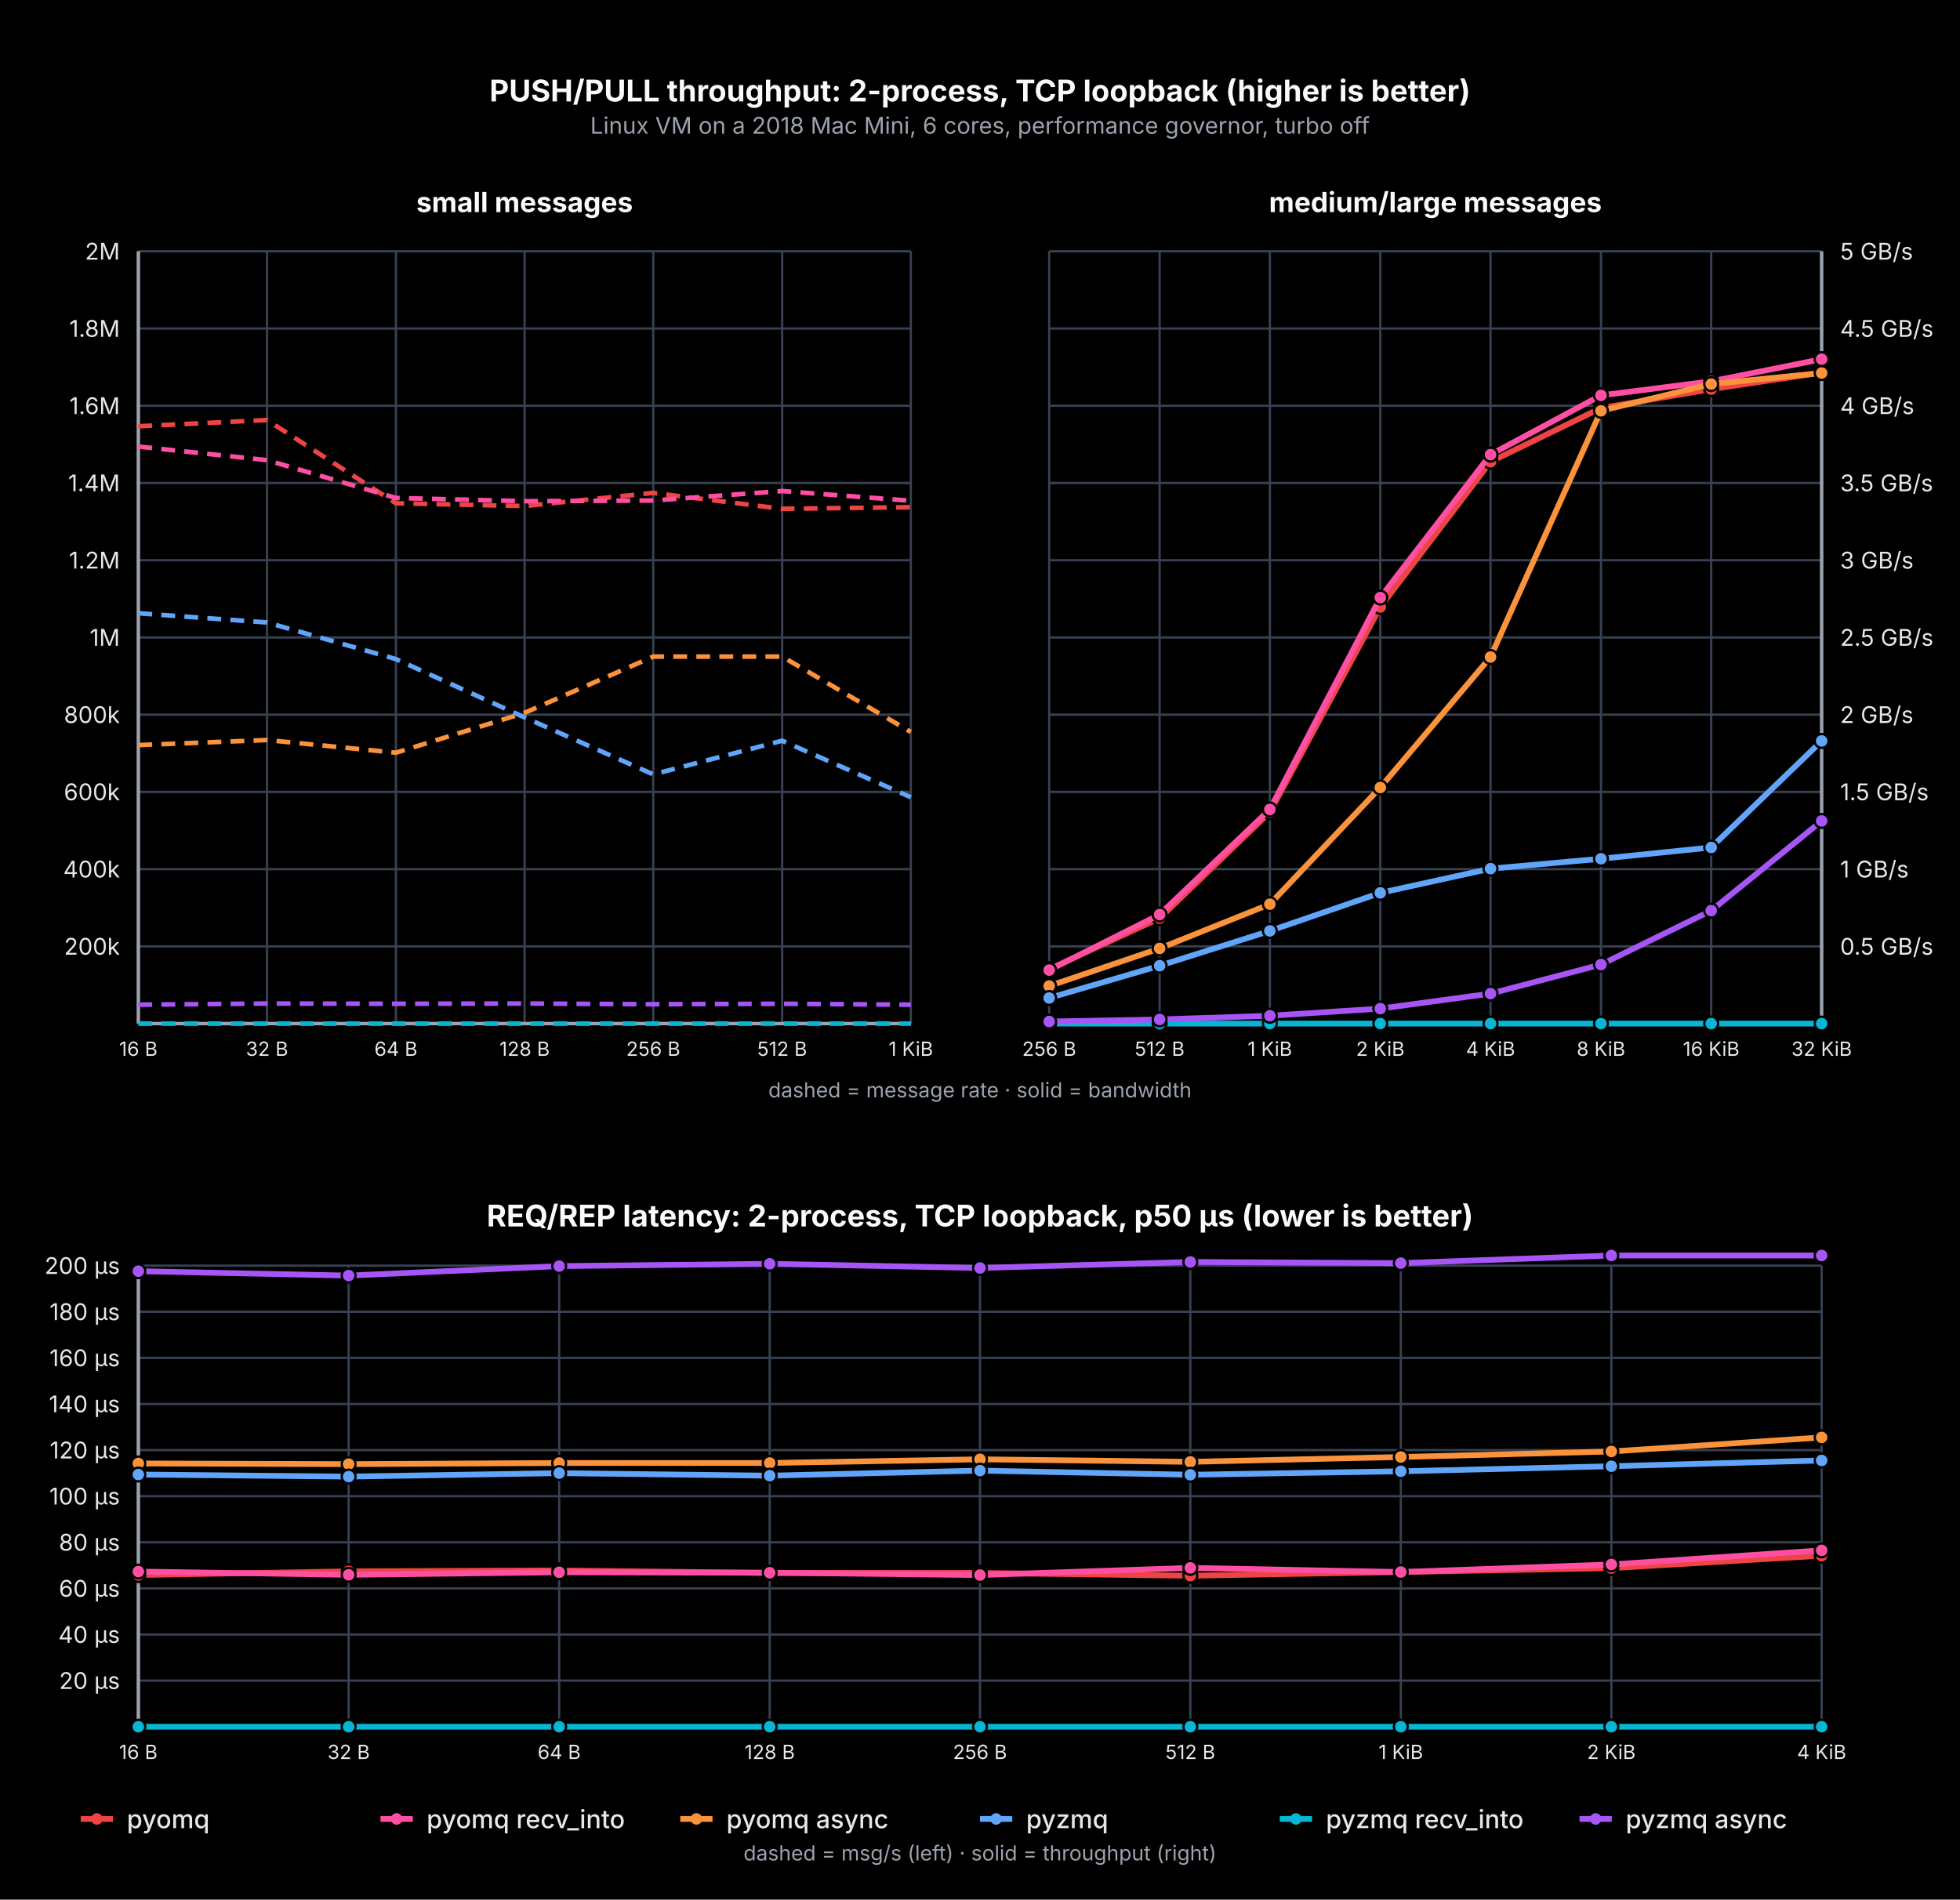
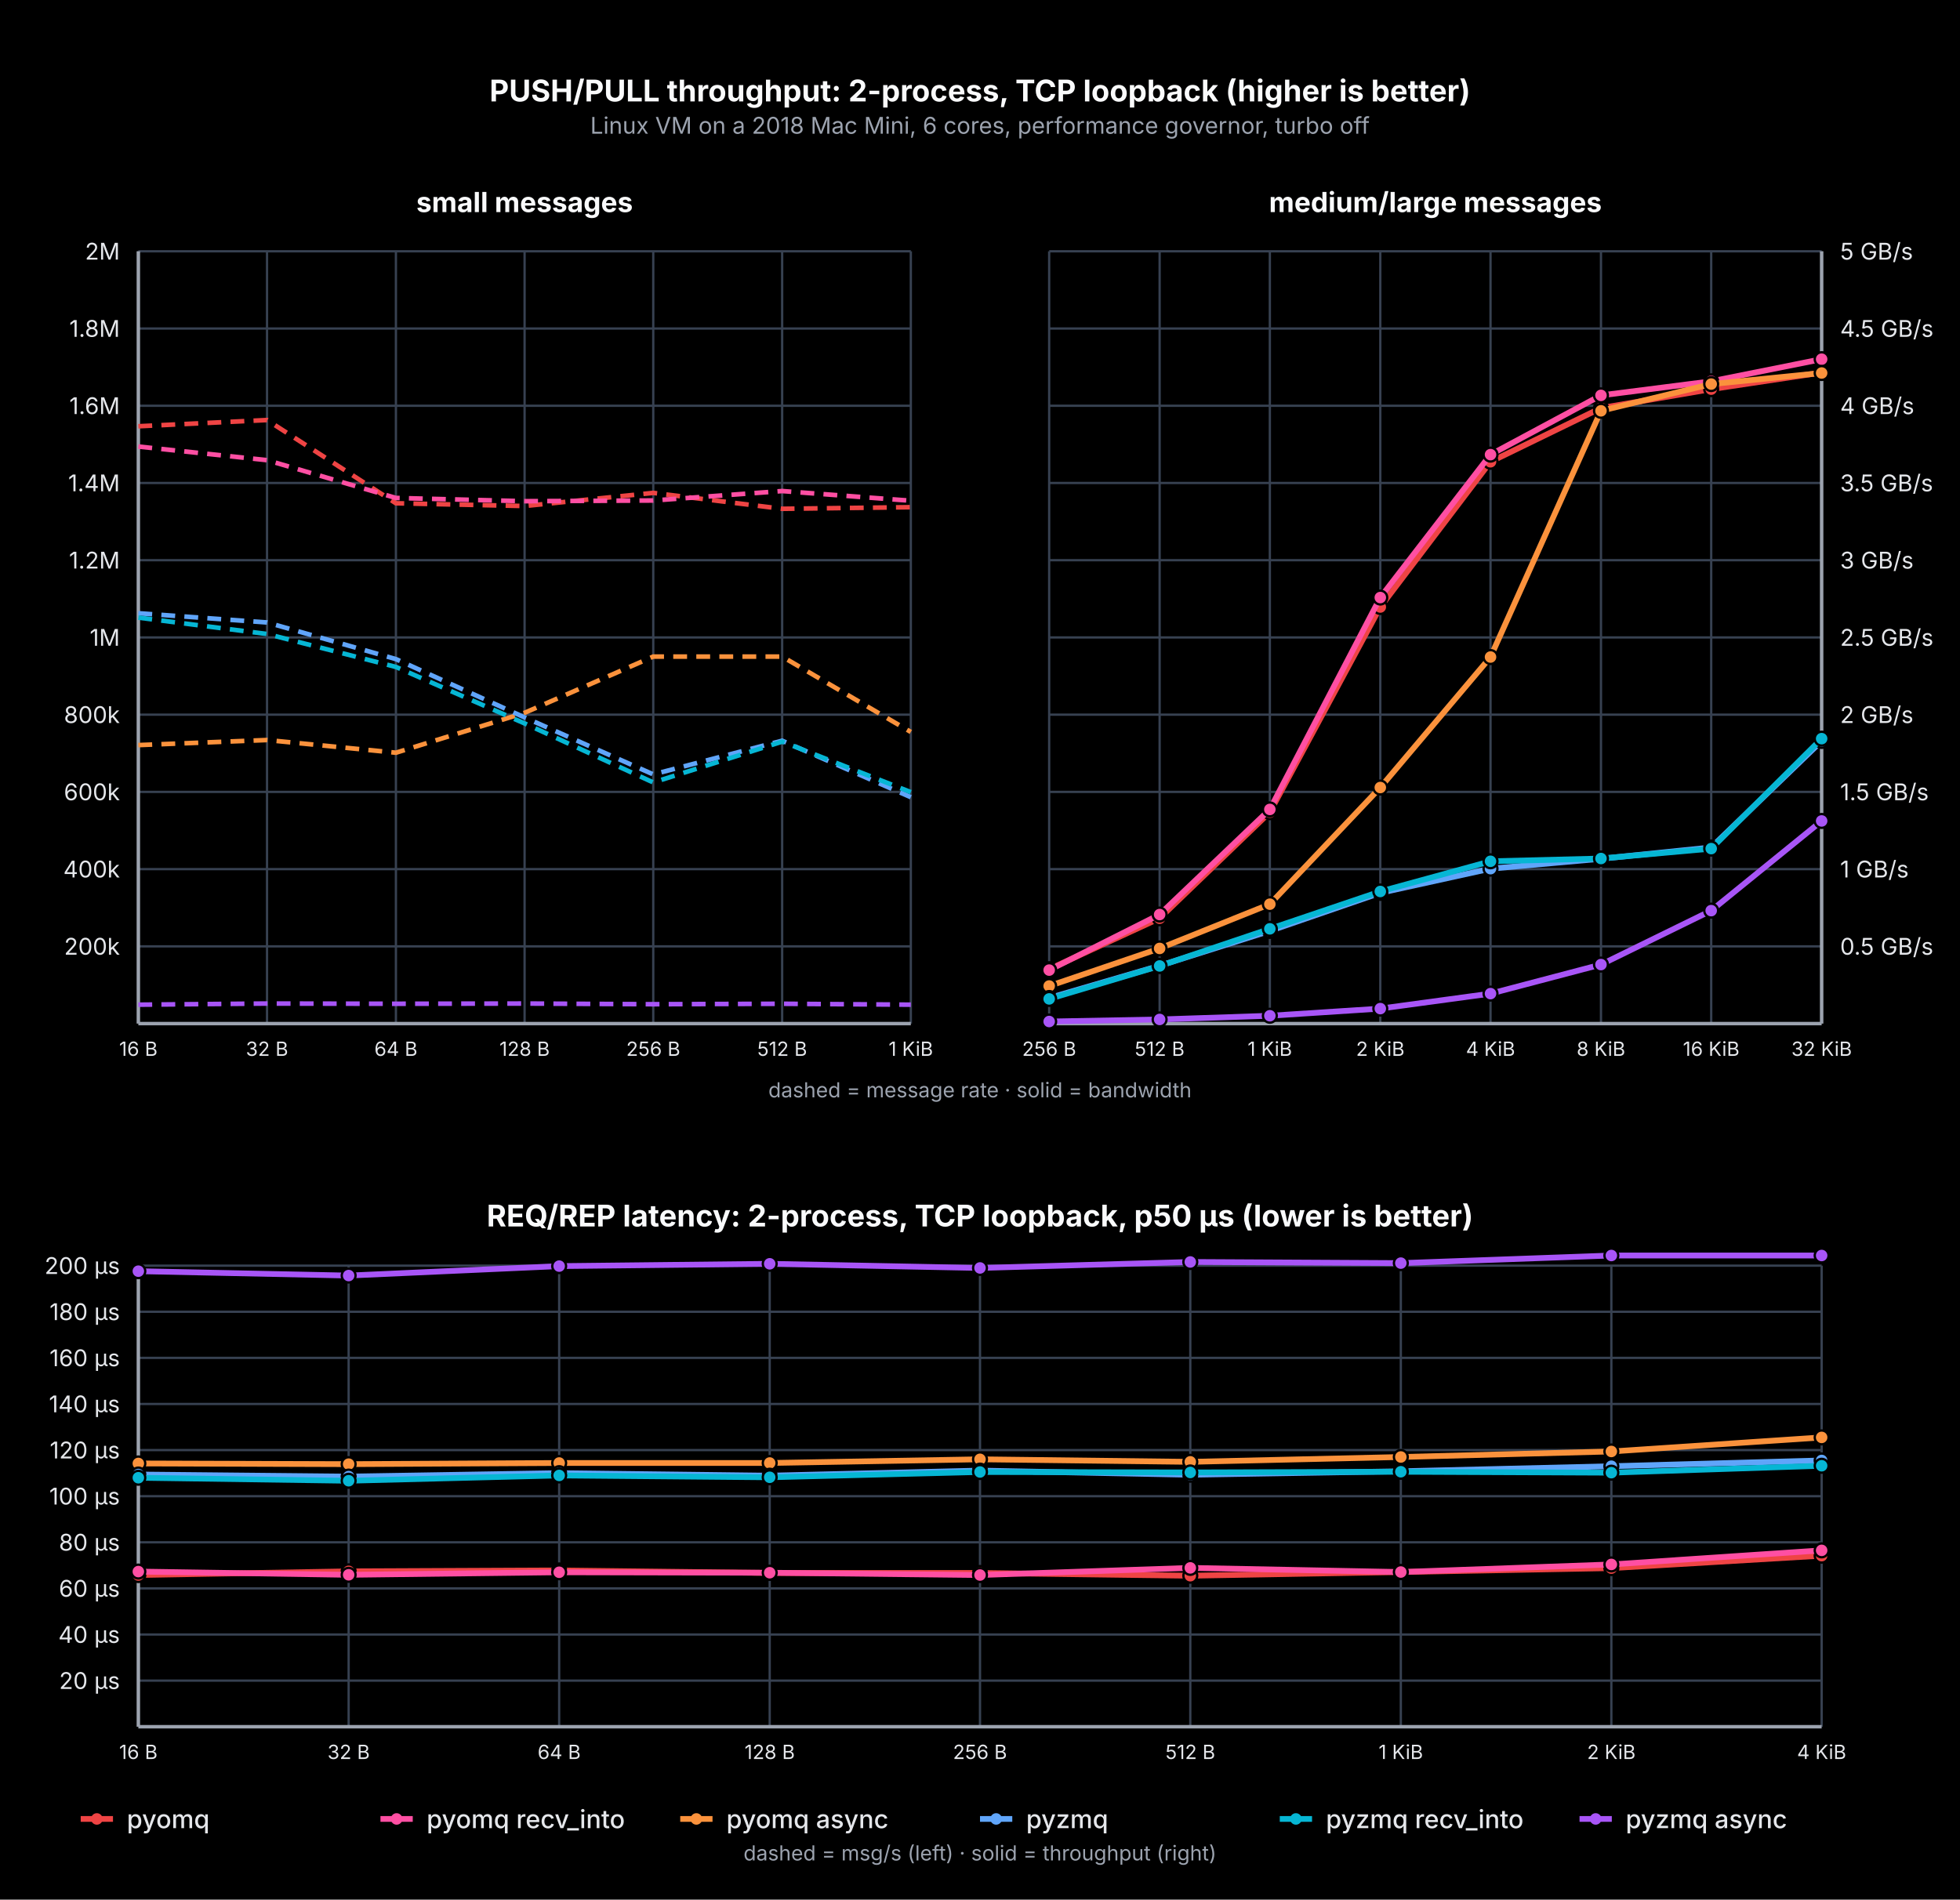
<svg xmlns="http://www.w3.org/2000/svg" viewBox="0 0 850 824" font-family="system-ui, -apple-system, sans-serif">
  <rect width="850" height="824" fill="#000000" />
  <text x="425.0" y="44" text-anchor="middle" fill="#f9fafb" font-size="13" font-weight="700">PUSH/PULL throughput: 2-process, TCP loopback (higher is better)</text>
  <text x="425.0" y="58" text-anchor="middle" fill="#9ca3af" font-size="10">Linux VM on a 2018 Mac Mini, 6 cores, performance governor, turbo off</text>
  <line x1="60" y1="410.5" x2="395" y2="410.5" stroke="#374151" stroke-width="1" />
  <text x="52" y="410.5" text-anchor="end" dominant-baseline="middle" fill="#e5e7eb" font-size="10">200k</text>
  <line x1="60" y1="377.0" x2="395" y2="377.0" stroke="#374151" stroke-width="1" />
  <text x="52" y="377.0" text-anchor="end" dominant-baseline="middle" fill="#e5e7eb" font-size="10">400k</text>
  <line x1="60" y1="343.5" x2="395" y2="343.5" stroke="#374151" stroke-width="1" />
  <text x="52" y="343.5" text-anchor="end" dominant-baseline="middle" fill="#e5e7eb" font-size="10">600k</text>
  <line x1="60" y1="310.0" x2="395" y2="310.0" stroke="#374151" stroke-width="1" />
  <text x="52" y="310.0" text-anchor="end" dominant-baseline="middle" fill="#e5e7eb" font-size="10">800k</text>
  <line x1="60" y1="276.5" x2="395" y2="276.5" stroke="#374151" stroke-width="1" />
  <text x="52" y="276.5" text-anchor="end" dominant-baseline="middle" fill="#e5e7eb" font-size="10">1M</text>
  <line x1="60" y1="243.0" x2="395" y2="243.0" stroke="#374151" stroke-width="1" />
  <text x="52" y="243.0" text-anchor="end" dominant-baseline="middle" fill="#e5e7eb" font-size="10">1.2M</text>
  <line x1="60" y1="209.5" x2="395" y2="209.5" stroke="#374151" stroke-width="1" />
  <text x="52" y="209.5" text-anchor="end" dominant-baseline="middle" fill="#e5e7eb" font-size="10">1.4M</text>
  <line x1="60" y1="176.0" x2="395" y2="176.0" stroke="#374151" stroke-width="1" />
  <text x="52" y="176.0" text-anchor="end" dominant-baseline="middle" fill="#e5e7eb" font-size="10">1.6M</text>
  <line x1="60" y1="142.5" x2="395" y2="142.5" stroke="#374151" stroke-width="1" />
  <text x="52" y="142.5" text-anchor="end" dominant-baseline="middle" fill="#e5e7eb" font-size="10">1.8M</text>
  <line x1="60" y1="109.0" x2="395" y2="109.0" stroke="#374151" stroke-width="1" />
  <text x="52" y="109.0" text-anchor="end" dominant-baseline="middle" fill="#e5e7eb" font-size="10">2M</text>
  <line x1="60.0" y1="109" x2="60.0" y2="444" stroke="#374151" stroke-width="1" />
  <line x1="115.8" y1="109" x2="115.8" y2="444" stroke="#374151" stroke-width="1" />
  <line x1="171.7" y1="109" x2="171.7" y2="444" stroke="#374151" stroke-width="1" />
  <line x1="227.5" y1="109" x2="227.5" y2="444" stroke="#374151" stroke-width="1" />
  <line x1="283.3" y1="109" x2="283.3" y2="444" stroke="#374151" stroke-width="1" />
  <line x1="339.2" y1="109" x2="339.2" y2="444" stroke="#374151" stroke-width="1" />
  <line x1="395.0" y1="109" x2="395.0" y2="444" stroke="#374151" stroke-width="1" />
  <line x1="60" y1="109" x2="60" y2="444" stroke="#9ca3af" stroke-width="1.5" />
  <line x1="60" y1="444" x2="395" y2="444" stroke="#9ca3af" stroke-width="1.5" />
  <line x1="455" y1="410.5" x2="790" y2="410.5" stroke="#374151" stroke-width="1" />
  <text x="798" y="410.5" text-anchor="start" dominant-baseline="middle" fill="#e5e7eb" font-size="10">0.5 GB/s</text>
  <line x1="455" y1="377.0" x2="790" y2="377.0" stroke="#374151" stroke-width="1" />
  <text x="798" y="377.0" text-anchor="start" dominant-baseline="middle" fill="#e5e7eb" font-size="10">1 GB/s</text>
  <line x1="455" y1="343.5" x2="790" y2="343.5" stroke="#374151" stroke-width="1" />
  <text x="798" y="343.5" text-anchor="start" dominant-baseline="middle" fill="#e5e7eb" font-size="10">1.5 GB/s</text>
  <line x1="455" y1="310.0" x2="790" y2="310.0" stroke="#374151" stroke-width="1" />
  <text x="798" y="310.0" text-anchor="start" dominant-baseline="middle" fill="#e5e7eb" font-size="10">2 GB/s</text>
  <line x1="455" y1="276.5" x2="790" y2="276.5" stroke="#374151" stroke-width="1" />
  <text x="798" y="276.5" text-anchor="start" dominant-baseline="middle" fill="#e5e7eb" font-size="10">2.5 GB/s</text>
  <line x1="455" y1="243.0" x2="790" y2="243.0" stroke="#374151" stroke-width="1" />
  <text x="798" y="243.0" text-anchor="start" dominant-baseline="middle" fill="#e5e7eb" font-size="10">3 GB/s</text>
  <line x1="455" y1="209.5" x2="790" y2="209.5" stroke="#374151" stroke-width="1" />
  <text x="798" y="209.5" text-anchor="start" dominant-baseline="middle" fill="#e5e7eb" font-size="10">3.5 GB/s</text>
  <line x1="455" y1="176.0" x2="790" y2="176.0" stroke="#374151" stroke-width="1" />
  <text x="798" y="176.0" text-anchor="start" dominant-baseline="middle" fill="#e5e7eb" font-size="10">4 GB/s</text>
  <line x1="455" y1="142.5" x2="790" y2="142.5" stroke="#374151" stroke-width="1" />
  <text x="798" y="142.5" text-anchor="start" dominant-baseline="middle" fill="#e5e7eb" font-size="10">4.5 GB/s</text>
  <line x1="455" y1="109.0" x2="790" y2="109.0" stroke="#374151" stroke-width="1" />
  <text x="798" y="109.0" text-anchor="start" dominant-baseline="middle" fill="#e5e7eb" font-size="10">5 GB/s</text>
  <line x1="455.0" y1="109" x2="455.0" y2="444" stroke="#374151" stroke-width="1" />
  <line x1="502.9" y1="109" x2="502.9" y2="444" stroke="#374151" stroke-width="1" />
  <line x1="550.7" y1="109" x2="550.7" y2="444" stroke="#374151" stroke-width="1" />
  <line x1="598.6" y1="109" x2="598.6" y2="444" stroke="#374151" stroke-width="1" />
  <line x1="646.4" y1="109" x2="646.4" y2="444" stroke="#374151" stroke-width="1" />
  <line x1="694.3" y1="109" x2="694.3" y2="444" stroke="#374151" stroke-width="1" />
  <line x1="742.1" y1="109" x2="742.1" y2="444" stroke="#374151" stroke-width="1" />
  <line x1="790.0" y1="109" x2="790.0" y2="444" stroke="#374151" stroke-width="1" />
  <line x1="790" y1="109" x2="790" y2="444" stroke="#9ca3af" stroke-width="1.5" />
  <line x1="455" y1="444" x2="790" y2="444" stroke="#9ca3af" stroke-width="1.5" />
  <text x="227.5" y="92" text-anchor="middle" fill="#f9fafb" font-size="12" font-weight="700">small messages</text>
  <text x="622.5" y="92" text-anchor="middle" fill="#f9fafb" font-size="12" font-weight="700">medium/large messages</text>
  <polyline points="60.0,184.9 115.8,182.2 171.7,218.3 227.5,219.5 283.3,213.8 339.2,220.7 395.0,220.0" fill="none" stroke="#ef4444" stroke-width="2" stroke-dasharray="6,4" />
  <polyline points="60.0,193.7 115.8,199.6 171.7,216.0 227.5,217.4 283.3,217.1 339.2,213.0 395.0,217.2" fill="none" stroke="#ff4fa3" stroke-width="2" stroke-dasharray="6,4" />
  <polyline points="60.0,323.2 115.8,321.0 171.7,326.5 227.5,309.2 283.3,284.8 339.2,284.8 395.0,317.5" fill="none" stroke="#fb923c" stroke-width="2" stroke-dasharray="6,4" />
  <polyline points="60.0,266.0 115.8,270.0 171.7,285.9 227.5,311.2 283.3,335.9 339.2,321.3 395.0,345.8" fill="none" stroke="#60a5fa" stroke-width="2" stroke-dasharray="6,4" />
-   <polyline points="60.0,444.0 115.8,444.0 171.7,444.0 227.5,444.0 283.3,444.0 339.2,444.0 395.0,444.0" fill="none" stroke="#06b6d4" stroke-width="2" stroke-dasharray="6,4" />
+   <polyline points="60.0,267.9 115.8,275.0 171.7,289.3 227.5,313.8 283.3,339.4 339.2,321.7 395.0,343.6" fill="none" stroke="#06b6d4" stroke-width="2" stroke-dasharray="6,4" />
  <polyline points="60.0,435.8 115.8,435.3 171.7,435.4 227.5,435.3 283.3,435.6 339.2,435.4 395.0,435.8" fill="none" stroke="#a855f7" stroke-width="2" stroke-dasharray="6,4" />
  <polyline points="455.0,420.4 502.9,398.3 550.7,352.3 598.6,263.3 646.4,200.3 694.3,177.0 742.1,168.8 790.0,161.6" fill="none" stroke="#ef4444" stroke-width="2.5" stroke-linecap="round" stroke-linejoin="round" />
  <circle cx="455.0" cy="420.4" r="3" fill="#ef4444" stroke="#000000" stroke-width="1" />
  <circle cx="502.9" cy="398.3" r="3" fill="#ef4444" stroke="#000000" stroke-width="1" />
  <circle cx="550.7" cy="352.3" r="3" fill="#ef4444" stroke="#000000" stroke-width="1" />
  <circle cx="598.6" cy="263.3" r="3" fill="#ef4444" stroke="#000000" stroke-width="1" />
  <circle cx="646.4" cy="200.3" r="3" fill="#ef4444" stroke="#000000" stroke-width="1" />
  <circle cx="694.3" cy="177.0" r="3" fill="#ef4444" stroke="#000000" stroke-width="1" />
  <circle cx="742.1" cy="168.8" r="3" fill="#ef4444" stroke="#000000" stroke-width="1" />
  <circle cx="790.0" cy="161.6" r="3" fill="#ef4444" stroke="#000000" stroke-width="1" />
  <polyline points="455.0,420.8 502.9,396.7 550.7,351.1 598.6,259.2 646.4,197.2 694.3,171.5 742.1,165.4 790.0,155.8" fill="none" stroke="#ff4fa3" stroke-width="2.5" stroke-linecap="round" stroke-linejoin="round" />
  <circle cx="455.0" cy="420.8" r="3" fill="#ff4fa3" stroke="#000000" stroke-width="1" />
  <circle cx="502.9" cy="396.7" r="3" fill="#ff4fa3" stroke="#000000" stroke-width="1" />
  <circle cx="550.7" cy="351.1" r="3" fill="#ff4fa3" stroke="#000000" stroke-width="1" />
  <circle cx="598.6" cy="259.2" r="3" fill="#ff4fa3" stroke="#000000" stroke-width="1" />
  <circle cx="646.4" cy="197.2" r="3" fill="#ff4fa3" stroke="#000000" stroke-width="1" />
  <circle cx="694.3" cy="171.5" r="3" fill="#ff4fa3" stroke="#000000" stroke-width="1" />
  <circle cx="742.1" cy="165.4" r="3" fill="#ff4fa3" stroke="#000000" stroke-width="1" />
  <circle cx="790.0" cy="155.8" r="3" fill="#ff4fa3" stroke="#000000" stroke-width="1" />
  <polyline points="455.0,427.7 502.9,411.4 550.7,392.2 598.6,341.6 646.4,285.0 694.3,178.2 742.1,166.6 790.0,161.8" fill="none" stroke="#fb923c" stroke-width="2.5" stroke-linecap="round" stroke-linejoin="round" />
  <circle cx="455.0" cy="427.7" r="3" fill="#fb923c" stroke="#000000" stroke-width="1" />
  <circle cx="502.9" cy="411.4" r="3" fill="#fb923c" stroke="#000000" stroke-width="1" />
  <circle cx="550.7" cy="392.2" r="3" fill="#fb923c" stroke="#000000" stroke-width="1" />
  <circle cx="598.6" cy="341.6" r="3" fill="#fb923c" stroke="#000000" stroke-width="1" />
  <circle cx="646.4" cy="285.0" r="3" fill="#fb923c" stroke="#000000" stroke-width="1" />
  <circle cx="694.3" cy="178.2" r="3" fill="#fb923c" stroke="#000000" stroke-width="1" />
  <circle cx="742.1" cy="166.6" r="3" fill="#fb923c" stroke="#000000" stroke-width="1" />
  <circle cx="790.0" cy="161.8" r="3" fill="#fb923c" stroke="#000000" stroke-width="1" />
  <polyline points="455.0,432.9 502.9,418.9 550.7,403.8 598.6,387.3 646.4,376.8 694.3,372.5 742.1,367.6 790.0,321.4" fill="none" stroke="#60a5fa" stroke-width="2.5" stroke-linecap="round" stroke-linejoin="round" />
  <circle cx="455.0" cy="432.9" r="3" fill="#60a5fa" stroke="#000000" stroke-width="1" />
  <circle cx="502.9" cy="418.9" r="3" fill="#60a5fa" stroke="#000000" stroke-width="1" />
  <circle cx="550.7" cy="403.8" r="3" fill="#60a5fa" stroke="#000000" stroke-width="1" />
  <circle cx="598.6" cy="387.3" r="3" fill="#60a5fa" stroke="#000000" stroke-width="1" />
  <circle cx="646.4" cy="376.8" r="3" fill="#60a5fa" stroke="#000000" stroke-width="1" />
  <circle cx="694.3" cy="372.5" r="3" fill="#60a5fa" stroke="#000000" stroke-width="1" />
  <circle cx="742.1" cy="367.6" r="3" fill="#60a5fa" stroke="#000000" stroke-width="1" />
  <circle cx="790.0" cy="321.4" r="3" fill="#60a5fa" stroke="#000000" stroke-width="1" />
-   <polyline points="455.0,444.0 502.9,444.0 550.7,444.0 598.6,444.0 646.4,444.0 694.3,444.0 742.1,444.0 790.0,444.0" fill="none" stroke="#06b6d4" stroke-width="2.5" stroke-linecap="round" stroke-linejoin="round" />
-   <circle cx="455.0" cy="444.0" r="3" fill="#06b6d4" stroke="#000000" stroke-width="1" />
-   <circle cx="502.9" cy="444.0" r="3" fill="#06b6d4" stroke="#000000" stroke-width="1" />
-   <circle cx="550.7" cy="444.0" r="3" fill="#06b6d4" stroke="#000000" stroke-width="1" />
-   <circle cx="598.6" cy="444.0" r="3" fill="#06b6d4" stroke="#000000" stroke-width="1" />
-   <circle cx="646.4" cy="444.0" r="3" fill="#06b6d4" stroke="#000000" stroke-width="1" />
-   <circle cx="694.3" cy="444.0" r="3" fill="#06b6d4" stroke="#000000" stroke-width="1" />
-   <circle cx="742.1" cy="444.0" r="3" fill="#06b6d4" stroke="#000000" stroke-width="1" />
-   <circle cx="790.0" cy="444.0" r="3" fill="#06b6d4" stroke="#000000" stroke-width="1" />
+   <polyline points="455.0,433.3 502.9,419.0 550.7,402.9 598.6,386.7 646.4,373.6 694.3,372.4 742.1,368.1 790.0,320.4" fill="none" stroke="#06b6d4" stroke-width="2.5" stroke-linecap="round" stroke-linejoin="round" />
+   <circle cx="455.0" cy="433.3" r="3" fill="#06b6d4" stroke="#000000" stroke-width="1" />
+   <circle cx="502.9" cy="419.0" r="3" fill="#06b6d4" stroke="#000000" stroke-width="1" />
+   <circle cx="550.7" cy="402.9" r="3" fill="#06b6d4" stroke="#000000" stroke-width="1" />
+   <circle cx="598.6" cy="386.7" r="3" fill="#06b6d4" stroke="#000000" stroke-width="1" />
+   <circle cx="646.4" cy="373.6" r="3" fill="#06b6d4" stroke="#000000" stroke-width="1" />
+   <circle cx="694.3" cy="372.4" r="3" fill="#06b6d4" stroke="#000000" stroke-width="1" />
+   <circle cx="742.1" cy="368.1" r="3" fill="#06b6d4" stroke="#000000" stroke-width="1" />
+   <circle cx="790.0" cy="320.4" r="3" fill="#06b6d4" stroke="#000000" stroke-width="1" />
  <polyline points="455.0,443.1 502.9,442.2 550.7,440.6 598.6,437.5 646.4,431.0 694.3,418.4 742.1,395.0 790.0,356.1" fill="none" stroke="#a855f7" stroke-width="2.5" stroke-linecap="round" stroke-linejoin="round" />
  <circle cx="455.0" cy="443.1" r="3" fill="#a855f7" stroke="#000000" stroke-width="1" />
  <circle cx="502.9" cy="442.2" r="3" fill="#a855f7" stroke="#000000" stroke-width="1" />
  <circle cx="550.7" cy="440.6" r="3" fill="#a855f7" stroke="#000000" stroke-width="1" />
  <circle cx="598.6" cy="437.5" r="3" fill="#a855f7" stroke="#000000" stroke-width="1" />
  <circle cx="646.4" cy="431.0" r="3" fill="#a855f7" stroke="#000000" stroke-width="1" />
  <circle cx="694.3" cy="418.4" r="3" fill="#a855f7" stroke="#000000" stroke-width="1" />
  <circle cx="742.1" cy="395.0" r="3" fill="#a855f7" stroke="#000000" stroke-width="1" />
  <circle cx="790.0" cy="356.1" r="3" fill="#a855f7" stroke="#000000" stroke-width="1" />
  <text x="60.0" y="458" text-anchor="middle" fill="#e5e7eb" font-size="8.5">16 B</text>
  <text x="115.8" y="458" text-anchor="middle" fill="#e5e7eb" font-size="8.5">32 B</text>
  <text x="171.7" y="458" text-anchor="middle" fill="#e5e7eb" font-size="8.5">64 B</text>
  <text x="227.5" y="458" text-anchor="middle" fill="#e5e7eb" font-size="8.5">128 B</text>
  <text x="283.3" y="458" text-anchor="middle" fill="#e5e7eb" font-size="8.5">256 B</text>
  <text x="339.2" y="458" text-anchor="middle" fill="#e5e7eb" font-size="8.5">512 B</text>
  <text x="395.0" y="458" text-anchor="middle" fill="#e5e7eb" font-size="8.5">1 KiB</text>
  <text x="455.0" y="458" text-anchor="middle" fill="#e5e7eb" font-size="8.5">256 B</text>
  <text x="502.9" y="458" text-anchor="middle" fill="#e5e7eb" font-size="8.5">512 B</text>
  <text x="550.7" y="458" text-anchor="middle" fill="#e5e7eb" font-size="8.5">1 KiB</text>
  <text x="598.6" y="458" text-anchor="middle" fill="#e5e7eb" font-size="8.5">2 KiB</text>
  <text x="646.4" y="458" text-anchor="middle" fill="#e5e7eb" font-size="8.5">4 KiB</text>
  <text x="694.3" y="458" text-anchor="middle" fill="#e5e7eb" font-size="8.5">8 KiB</text>
  <text x="742.1" y="458" text-anchor="middle" fill="#e5e7eb" font-size="8.5">16 KiB</text>
  <text x="790.0" y="458" text-anchor="middle" fill="#e5e7eb" font-size="8.5">32 KiB</text>
  <text x="425.0" y="476" text-anchor="middle" fill="#9ca3af" font-size="9">dashed = message rate · solid = bandwidth</text>
  <text x="425.0" y="532" text-anchor="middle" fill="#f9fafb" font-size="13" font-weight="700">REQ/REP latency: 2-process, TCP loopback, p50 μs (lower is better)</text>
  <line x1="60" y1="729.0" x2="790" y2="729.0" stroke="#374151" stroke-width="1" />
  <text x="52" y="729.0" text-anchor="end" dominant-baseline="middle" fill="#e5e7eb" font-size="10">20 μs</text>
  <line x1="60" y1="709.0" x2="790" y2="709.0" stroke="#374151" stroke-width="1" />
  <text x="52" y="709.0" text-anchor="end" dominant-baseline="middle" fill="#e5e7eb" font-size="10">40 μs</text>
  <line x1="60" y1="689.0" x2="790" y2="689.0" stroke="#374151" stroke-width="1" />
  <text x="52" y="689.0" text-anchor="end" dominant-baseline="middle" fill="#e5e7eb" font-size="10">60 μs</text>
  <line x1="60" y1="669.0" x2="790" y2="669.0" stroke="#374151" stroke-width="1" />
  <text x="52" y="669.0" text-anchor="end" dominant-baseline="middle" fill="#e5e7eb" font-size="10">80 μs</text>
  <line x1="60" y1="649.0" x2="790" y2="649.0" stroke="#374151" stroke-width="1" />
  <text x="52" y="649.0" text-anchor="end" dominant-baseline="middle" fill="#e5e7eb" font-size="10">100 μs</text>
  <line x1="60" y1="629.0" x2="790" y2="629.0" stroke="#374151" stroke-width="1" />
  <text x="52" y="629.0" text-anchor="end" dominant-baseline="middle" fill="#e5e7eb" font-size="10">120 μs</text>
  <line x1="60" y1="609.0" x2="790" y2="609.0" stroke="#374151" stroke-width="1" />
  <text x="52" y="609.0" text-anchor="end" dominant-baseline="middle" fill="#e5e7eb" font-size="10">140 μs</text>
  <line x1="60" y1="589.0" x2="790" y2="589.0" stroke="#374151" stroke-width="1" />
  <text x="52" y="589.0" text-anchor="end" dominant-baseline="middle" fill="#e5e7eb" font-size="10">160 μs</text>
  <line x1="60" y1="569.0" x2="790" y2="569.0" stroke="#374151" stroke-width="1" />
  <text x="52" y="569.0" text-anchor="end" dominant-baseline="middle" fill="#e5e7eb" font-size="10">180 μs</text>
  <line x1="60" y1="549.0" x2="790" y2="549.0" stroke="#374151" stroke-width="1" />
  <text x="52" y="549.0" text-anchor="end" dominant-baseline="middle" fill="#e5e7eb" font-size="10">200 μs</text>
  <line x1="60.0" y1="549" x2="60.0" y2="749" stroke="#374151" stroke-width="1" />
  <line x1="151.2" y1="549" x2="151.2" y2="749" stroke="#374151" stroke-width="1" />
  <line x1="242.5" y1="549" x2="242.5" y2="749" stroke="#374151" stroke-width="1" />
  <line x1="333.8" y1="549" x2="333.8" y2="749" stroke="#374151" stroke-width="1" />
  <line x1="425.0" y1="549" x2="425.0" y2="749" stroke="#374151" stroke-width="1" />
  <line x1="516.2" y1="549" x2="516.2" y2="749" stroke="#374151" stroke-width="1" />
  <line x1="607.5" y1="549" x2="607.5" y2="749" stroke="#374151" stroke-width="1" />
  <line x1="698.8" y1="549" x2="698.8" y2="749" stroke="#374151" stroke-width="1" />
  <line x1="790.0" y1="549" x2="790.0" y2="749" stroke="#374151" stroke-width="1" />
  <line x1="60" y1="549" x2="60" y2="749" stroke="#9ca3af" stroke-width="1.5" />
  <line x1="60" y1="749" x2="790" y2="749" stroke="#9ca3af" stroke-width="1.5" />
  <polyline points="60.0,683.2 151.2,681.6 242.5,681.2 333.8,682.3 425.0,682.3 516.2,683.5 607.5,681.9 698.8,680.2 790.0,674.8" fill="none" stroke="#ef4444" stroke-width="2.5" stroke-linecap="round" stroke-linejoin="round" />
  <circle cx="60.0" cy="683.2" r="3" fill="#ef4444" stroke="#000000" stroke-width="1" />
  <circle cx="151.2" cy="681.6" r="3" fill="#ef4444" stroke="#000000" stroke-width="1" />
  <circle cx="242.5" cy="681.2" r="3" fill="#ef4444" stroke="#000000" stroke-width="1" />
  <circle cx="333.8" cy="682.3" r="3" fill="#ef4444" stroke="#000000" stroke-width="1" />
  <circle cx="425.0" cy="682.3" r="3" fill="#ef4444" stroke="#000000" stroke-width="1" />
  <circle cx="516.2" cy="683.5" r="3" fill="#ef4444" stroke="#000000" stroke-width="1" />
  <circle cx="607.5" cy="681.9" r="3" fill="#ef4444" stroke="#000000" stroke-width="1" />
  <circle cx="698.8" cy="680.2" r="3" fill="#ef4444" stroke="#000000" stroke-width="1" />
  <circle cx="790.0" cy="674.8" r="3" fill="#ef4444" stroke="#000000" stroke-width="1" />
  <polyline points="60.0,681.7 151.2,683.1 242.5,682.0 333.8,682.2 425.0,683.2 516.2,680.1 607.5,681.9 698.8,678.6 790.0,672.5" fill="none" stroke="#ff4fa3" stroke-width="2.5" stroke-linecap="round" stroke-linejoin="round" />
  <circle cx="60.0" cy="681.7" r="3" fill="#ff4fa3" stroke="#000000" stroke-width="1" />
  <circle cx="151.2" cy="683.1" r="3" fill="#ff4fa3" stroke="#000000" stroke-width="1" />
  <circle cx="242.5" cy="682.0" r="3" fill="#ff4fa3" stroke="#000000" stroke-width="1" />
  <circle cx="333.8" cy="682.2" r="3" fill="#ff4fa3" stroke="#000000" stroke-width="1" />
  <circle cx="425.0" cy="683.2" r="3" fill="#ff4fa3" stroke="#000000" stroke-width="1" />
  <circle cx="516.2" cy="680.1" r="3" fill="#ff4fa3" stroke="#000000" stroke-width="1" />
  <circle cx="607.5" cy="681.9" r="3" fill="#ff4fa3" stroke="#000000" stroke-width="1" />
  <circle cx="698.8" cy="678.6" r="3" fill="#ff4fa3" stroke="#000000" stroke-width="1" />
  <circle cx="790.0" cy="672.5" r="3" fill="#ff4fa3" stroke="#000000" stroke-width="1" />
  <polyline points="60.0,634.8 151.2,635.1 242.5,634.6 333.8,634.6 425.0,633.0 516.2,634.1 607.5,632.0 698.8,629.6 790.0,623.5" fill="none" stroke="#fb923c" stroke-width="2.5" stroke-linecap="round" stroke-linejoin="round" />
  <circle cx="60.0" cy="634.8" r="3" fill="#fb923c" stroke="#000000" stroke-width="1" />
  <circle cx="151.2" cy="635.1" r="3" fill="#fb923c" stroke="#000000" stroke-width="1" />
  <circle cx="242.5" cy="634.6" r="3" fill="#fb923c" stroke="#000000" stroke-width="1" />
  <circle cx="333.8" cy="634.6" r="3" fill="#fb923c" stroke="#000000" stroke-width="1" />
  <circle cx="425.0" cy="633.0" r="3" fill="#fb923c" stroke="#000000" stroke-width="1" />
  <circle cx="516.2" cy="634.1" r="3" fill="#fb923c" stroke="#000000" stroke-width="1" />
  <circle cx="607.5" cy="632.0" r="3" fill="#fb923c" stroke="#000000" stroke-width="1" />
  <circle cx="698.8" cy="629.6" r="3" fill="#fb923c" stroke="#000000" stroke-width="1" />
  <circle cx="790.0" cy="623.5" r="3" fill="#fb923c" stroke="#000000" stroke-width="1" />
  <polyline points="60.0,639.6 151.2,640.5 242.5,639.0 333.8,640.1 425.0,637.9 516.2,639.7 607.5,638.2 698.8,636.0 790.0,633.5" fill="none" stroke="#60a5fa" stroke-width="2.5" stroke-linecap="round" stroke-linejoin="round" />
  <circle cx="60.0" cy="639.6" r="3" fill="#60a5fa" stroke="#000000" stroke-width="1" />
  <circle cx="151.2" cy="640.5" r="3" fill="#60a5fa" stroke="#000000" stroke-width="1" />
  <circle cx="242.5" cy="639.0" r="3" fill="#60a5fa" stroke="#000000" stroke-width="1" />
  <circle cx="333.8" cy="640.1" r="3" fill="#60a5fa" stroke="#000000" stroke-width="1" />
  <circle cx="425.0" cy="637.9" r="3" fill="#60a5fa" stroke="#000000" stroke-width="1" />
  <circle cx="516.2" cy="639.7" r="3" fill="#60a5fa" stroke="#000000" stroke-width="1" />
  <circle cx="607.5" cy="638.2" r="3" fill="#60a5fa" stroke="#000000" stroke-width="1" />
  <circle cx="698.8" cy="636.0" r="3" fill="#60a5fa" stroke="#000000" stroke-width="1" />
  <circle cx="790.0" cy="633.5" r="3" fill="#60a5fa" stroke="#000000" stroke-width="1" />
-   <polyline points="60.0,749.0 151.2,749.0 242.5,749.0 333.8,749.0 425.0,749.0 516.2,749.0 607.5,749.0 698.8,749.0 790.0,749.0" fill="none" stroke="#06b6d4" stroke-width="2.5" stroke-linecap="round" stroke-linejoin="round" />
-   <circle cx="60.0" cy="749.0" r="3" fill="#06b6d4" stroke="#000000" stroke-width="1" />
-   <circle cx="151.2" cy="749.0" r="3" fill="#06b6d4" stroke="#000000" stroke-width="1" />
-   <circle cx="242.5" cy="749.0" r="3" fill="#06b6d4" stroke="#000000" stroke-width="1" />
-   <circle cx="333.8" cy="749.0" r="3" fill="#06b6d4" stroke="#000000" stroke-width="1" />
-   <circle cx="425.0" cy="749.0" r="3" fill="#06b6d4" stroke="#000000" stroke-width="1" />
-   <circle cx="516.2" cy="749.0" r="3" fill="#06b6d4" stroke="#000000" stroke-width="1" />
-   <circle cx="607.5" cy="749.0" r="3" fill="#06b6d4" stroke="#000000" stroke-width="1" />
-   <circle cx="698.8" cy="749.0" r="3" fill="#06b6d4" stroke="#000000" stroke-width="1" />
-   <circle cx="790.0" cy="749.0" r="3" fill="#06b6d4" stroke="#000000" stroke-width="1" />
+   <polyline points="60.0,641.0 151.2,642.3 242.5,640.0 333.8,640.8 425.0,638.5 516.2,638.7 607.5,638.4 698.8,638.8 790.0,635.8" fill="none" stroke="#06b6d4" stroke-width="2.5" stroke-linecap="round" stroke-linejoin="round" />
+   <circle cx="60.0" cy="641.0" r="3" fill="#06b6d4" stroke="#000000" stroke-width="1" />
+   <circle cx="151.2" cy="642.3" r="3" fill="#06b6d4" stroke="#000000" stroke-width="1" />
+   <circle cx="242.5" cy="640.0" r="3" fill="#06b6d4" stroke="#000000" stroke-width="1" />
+   <circle cx="333.8" cy="640.8" r="3" fill="#06b6d4" stroke="#000000" stroke-width="1" />
+   <circle cx="425.0" cy="638.5" r="3" fill="#06b6d4" stroke="#000000" stroke-width="1" />
+   <circle cx="516.2" cy="638.7" r="3" fill="#06b6d4" stroke="#000000" stroke-width="1" />
+   <circle cx="607.5" cy="638.4" r="3" fill="#06b6d4" stroke="#000000" stroke-width="1" />
+   <circle cx="698.8" cy="638.8" r="3" fill="#06b6d4" stroke="#000000" stroke-width="1" />
+   <circle cx="790.0" cy="635.8" r="3" fill="#06b6d4" stroke="#000000" stroke-width="1" />
  <polyline points="60.0,551.4 151.2,553.3 242.5,549.2 333.8,548.2 425.0,550.0 516.2,547.4 607.5,547.9 698.8,544.6 790.0,544.6" fill="none" stroke="#a855f7" stroke-width="2.5" stroke-linecap="round" stroke-linejoin="round" />
  <circle cx="60.0" cy="551.4" r="3" fill="#a855f7" stroke="#000000" stroke-width="1" />
  <circle cx="151.2" cy="553.3" r="3" fill="#a855f7" stroke="#000000" stroke-width="1" />
  <circle cx="242.5" cy="549.2" r="3" fill="#a855f7" stroke="#000000" stroke-width="1" />
  <circle cx="333.8" cy="548.2" r="3" fill="#a855f7" stroke="#000000" stroke-width="1" />
  <circle cx="425.0" cy="550.0" r="3" fill="#a855f7" stroke="#000000" stroke-width="1" />
  <circle cx="516.2" cy="547.4" r="3" fill="#a855f7" stroke="#000000" stroke-width="1" />
  <circle cx="607.5" cy="547.9" r="3" fill="#a855f7" stroke="#000000" stroke-width="1" />
  <circle cx="698.8" cy="544.6" r="3" fill="#a855f7" stroke="#000000" stroke-width="1" />
  <circle cx="790.0" cy="544.6" r="3" fill="#a855f7" stroke="#000000" stroke-width="1" />
  <text x="60.0" y="763" text-anchor="middle" fill="#e5e7eb" font-size="8.5">16 B</text>
  <text x="151.2" y="763" text-anchor="middle" fill="#e5e7eb" font-size="8.5">32 B</text>
  <text x="242.5" y="763" text-anchor="middle" fill="#e5e7eb" font-size="8.5">64 B</text>
  <text x="333.8" y="763" text-anchor="middle" fill="#e5e7eb" font-size="8.5">128 B</text>
  <text x="425.0" y="763" text-anchor="middle" fill="#e5e7eb" font-size="8.5">256 B</text>
  <text x="516.2" y="763" text-anchor="middle" fill="#e5e7eb" font-size="8.5">512 B</text>
  <text x="607.5" y="763" text-anchor="middle" fill="#e5e7eb" font-size="8.5">1 KiB</text>
  <text x="698.8" y="763" text-anchor="middle" fill="#e5e7eb" font-size="8.5">2 KiB</text>
  <text x="790.0" y="763" text-anchor="middle" fill="#e5e7eb" font-size="8.5">4 KiB</text>
  <line x1="35" y1="789" x2="49" y2="789" stroke="#ef4444" stroke-width="2.5" />
  <circle cx="42" cy="789" r="2.5" fill="#ef4444" />
  <text x="55" y="793" fill="#e5e7eb" font-size="11" font-weight="500">pyomq</text>
  <line x1="165" y1="789" x2="179" y2="789" stroke="#ff4fa3" stroke-width="2.5" />
  <circle cx="172" cy="789" r="2.5" fill="#ff4fa3" />
  <text x="185" y="793" fill="#e5e7eb" font-size="11" font-weight="500">pyomq recv_into</text>
  <line x1="295" y1="789" x2="309" y2="789" stroke="#fb923c" stroke-width="2.5" />
  <circle cx="302" cy="789" r="2.5" fill="#fb923c" />
  <text x="315" y="793" fill="#e5e7eb" font-size="11" font-weight="500">pyomq async</text>
  <line x1="425" y1="789" x2="439" y2="789" stroke="#60a5fa" stroke-width="2.5" />
  <circle cx="432" cy="789" r="2.5" fill="#60a5fa" />
  <text x="445" y="793" fill="#e5e7eb" font-size="11" font-weight="500">pyzmq</text>
  <line x1="555" y1="789" x2="569" y2="789" stroke="#06b6d4" stroke-width="2.5" />
  <circle cx="562" cy="789" r="2.5" fill="#06b6d4" />
  <text x="575" y="793" fill="#e5e7eb" font-size="11" font-weight="500">pyzmq recv_into</text>
  <line x1="685" y1="789" x2="699" y2="789" stroke="#a855f7" stroke-width="2.5" />
  <circle cx="692" cy="789" r="2.5" fill="#a855f7" />
  <text x="705" y="793" fill="#e5e7eb" font-size="11" font-weight="500">pyzmq async</text>
  <text x="425.0" y="807" text-anchor="middle" fill="#9ca3af" font-size="9">dashed = msg/s (left) · solid = throughput (right)</text>
</svg>
